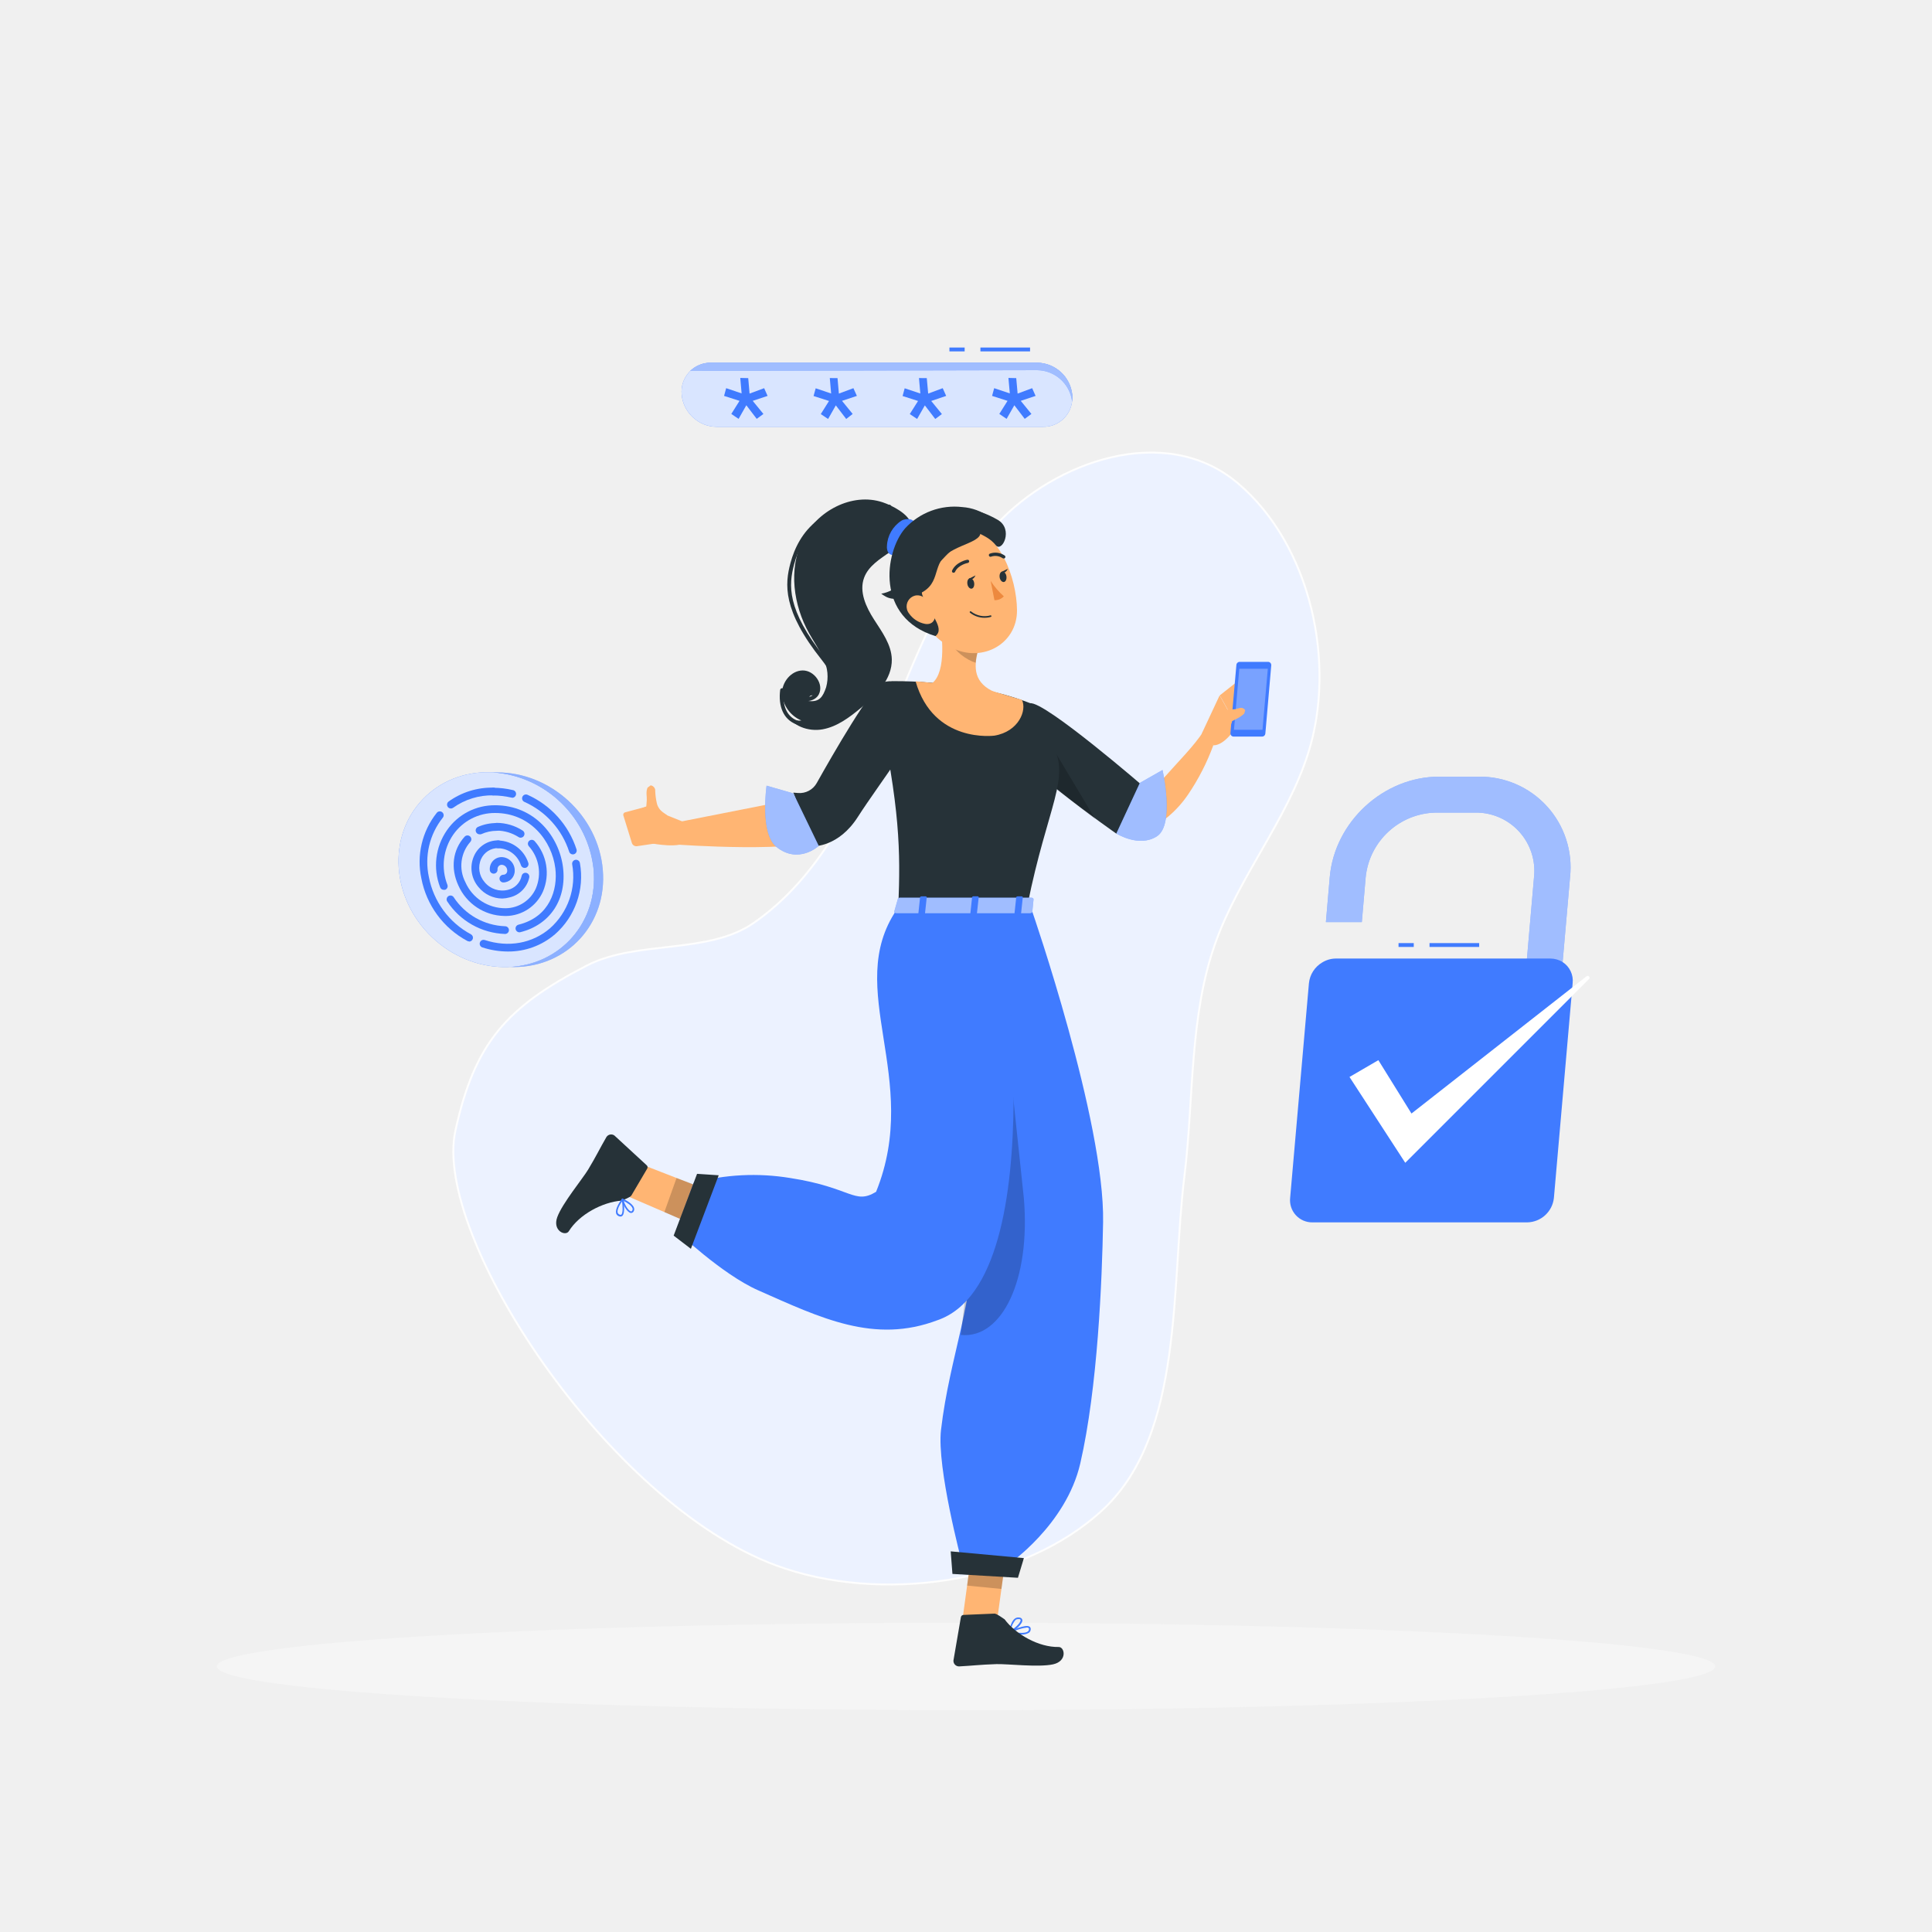
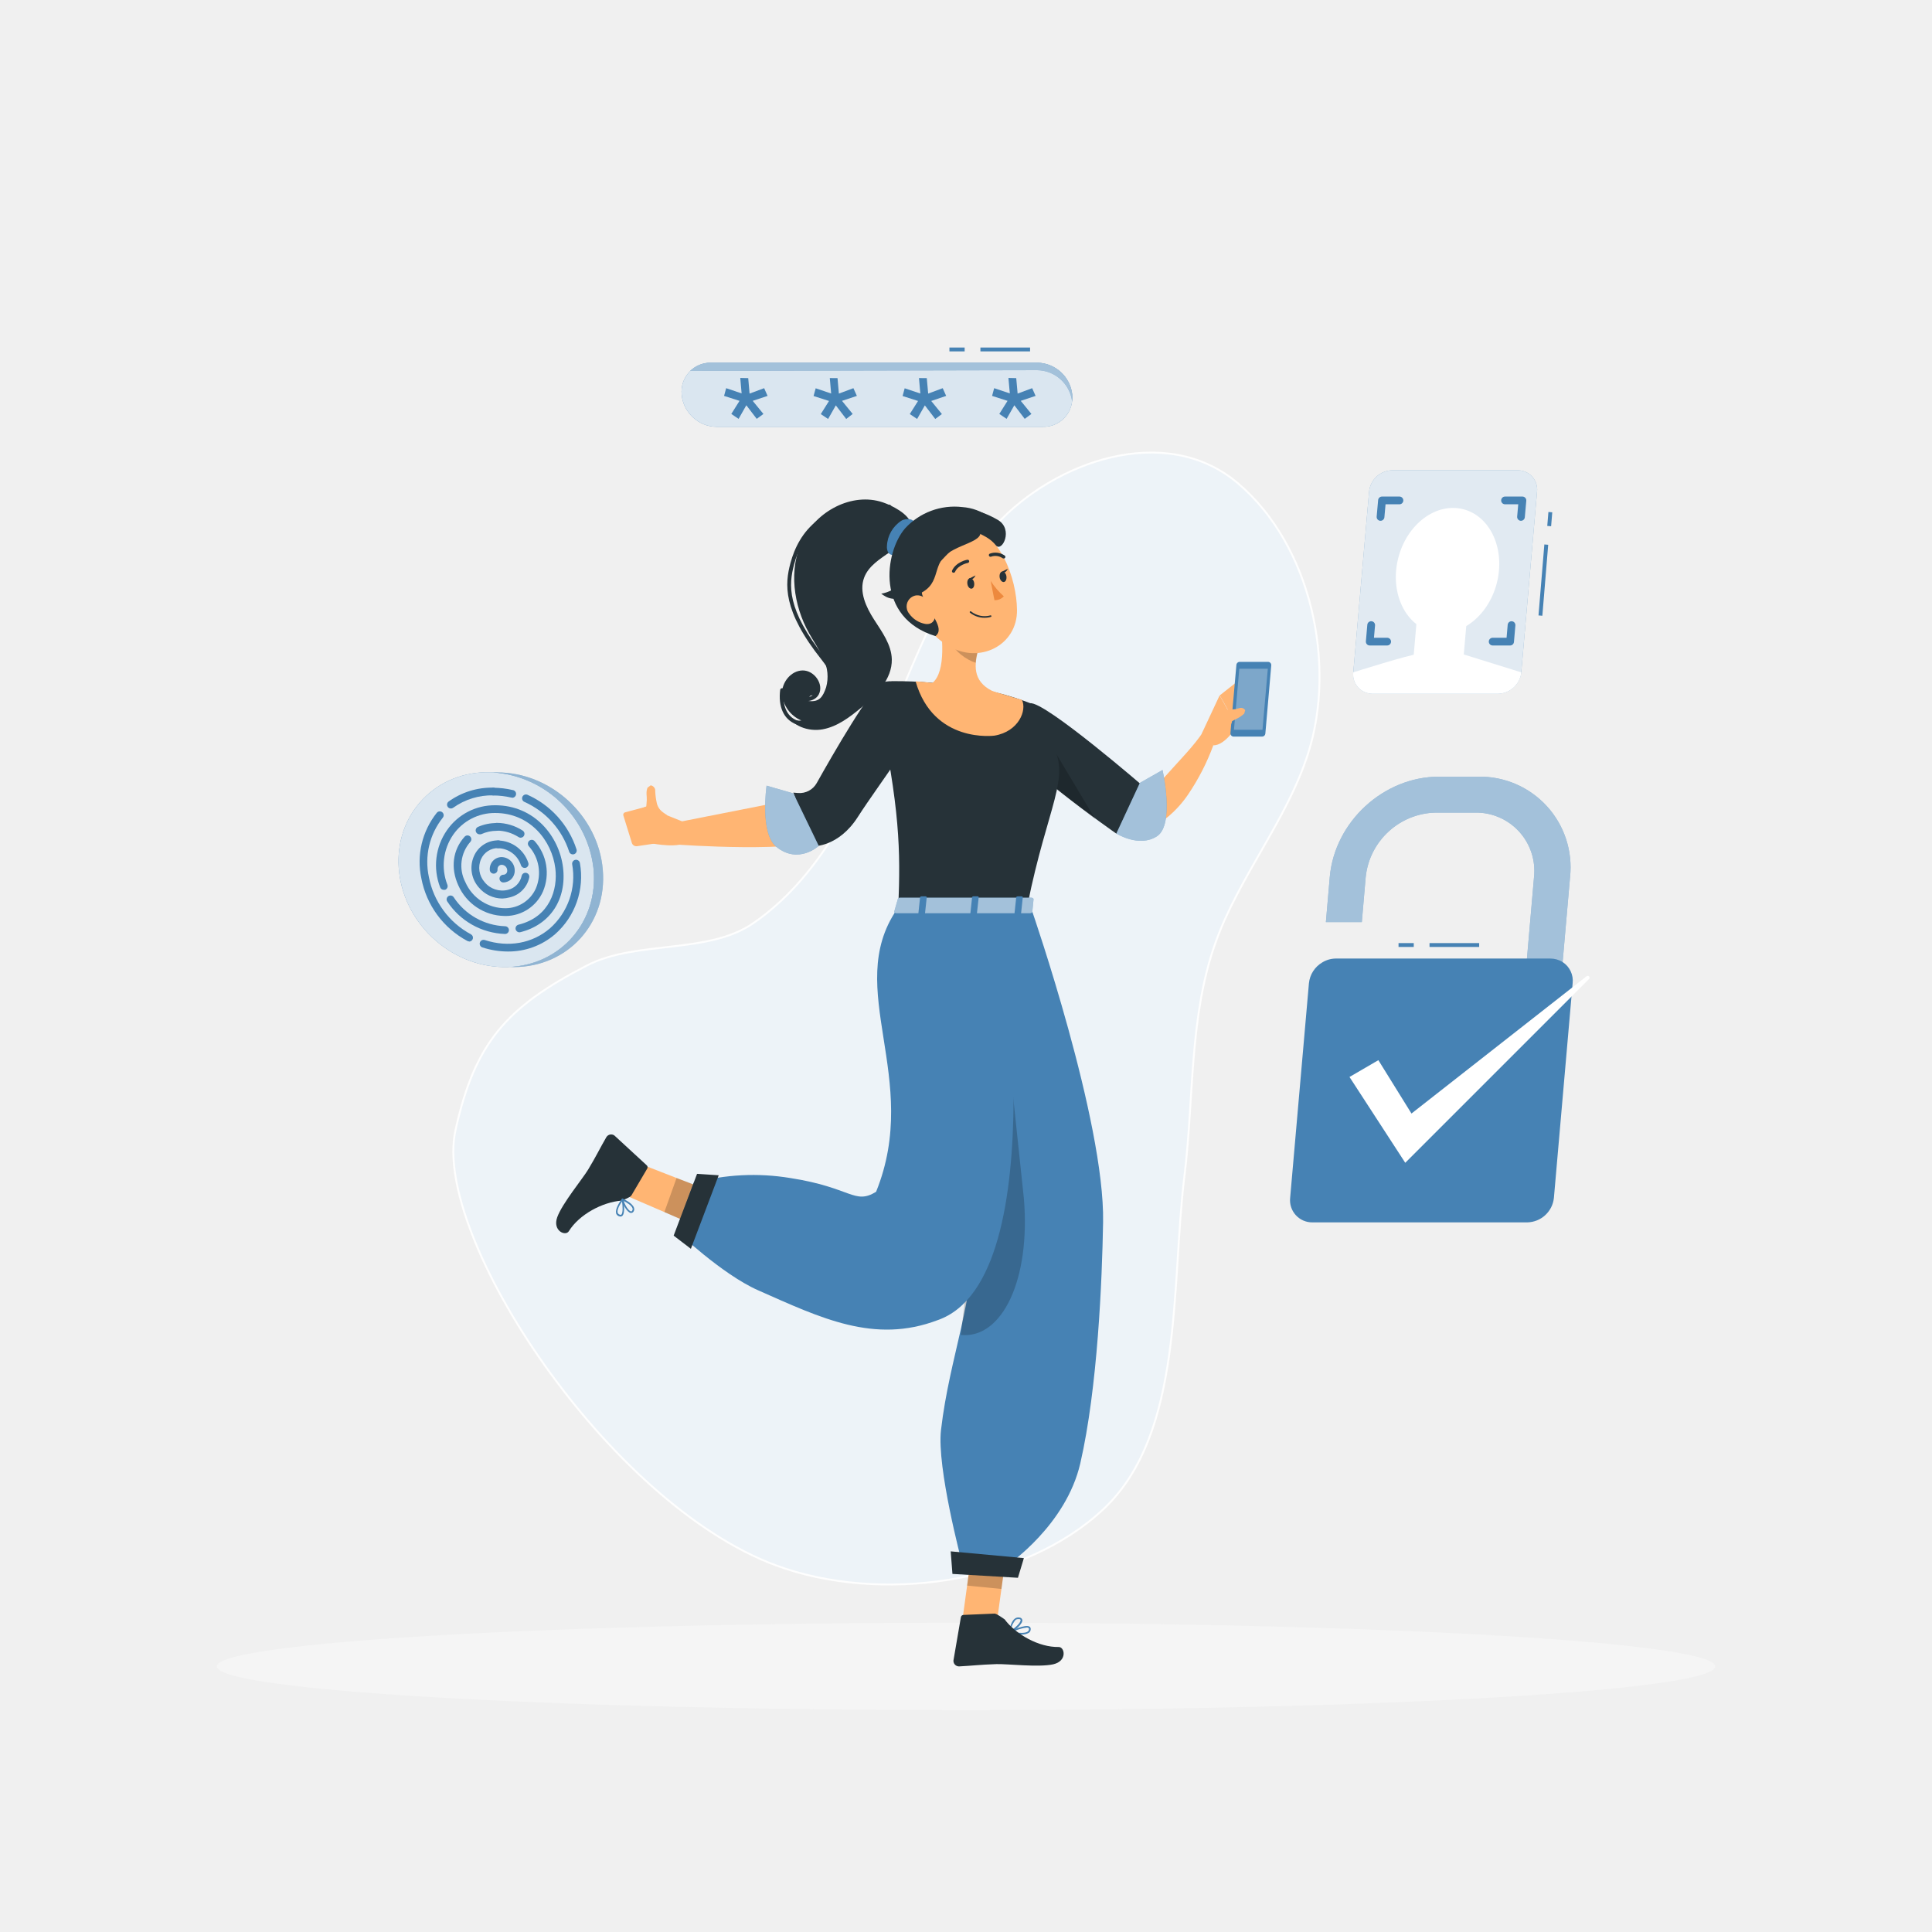
<svg xmlns="http://www.w3.org/2000/svg" viewBox="0 0 500 500">
-   <g id="freepik--background-simple--inject-2">
-     <path d="M258.06,135.91c-13.85,14.94-21,34.71-28.78,53.53s-17.38,38.07-34.14,49.66c-11.9,8.23-30.3,4.38-43.15,11-20.69,10.72-28.9,19.81-33.89,42.57-5.94,27.06,39.28,96.09,82.79,112.21,26.67,9.87,63.91,4.93,84.59-14.58s17.32-57.66,20.79-85.88c2.51-20.33,1.19-41.44,8.12-60.71,6.14-17.07,18.4-31.52,23.91-48.81,7.33-23,.84-53.63-18.14-69.68C301.52,109.49,273.11,119.66,258.06,135.91Z" style="fill:#407BFF" />
+   <g id="freepik--background-simple--inject-64">
+     <path d="M258.06,135.91c-13.85,14.94-21,34.71-28.78,53.53s-17.38,38.07-34.14,49.66c-11.9,8.23-30.3,4.38-43.15,11-20.69,10.72-28.9,19.81-33.89,42.57-5.94,27.06,39.28,96.09,82.79,112.21,26.67,9.87,63.91,4.93,84.59-14.58s17.32-57.66,20.79-85.88c2.51-20.33,1.19-41.44,8.12-60.71,6.14-17.07,18.4-31.52,23.91-48.81,7.33-23,.84-53.63-18.14-69.68C301.52,109.49,273.11,119.66,258.06,135.91Z" style="fill:#4682B4" />
    <g style="opacity:0.9">
      <path d="M258.06,135.91c-13.85,14.94-21,34.71-28.78,53.53s-17.38,38.07-34.14,49.66c-11.9,8.23-30.3,4.38-43.15,11-20.69,10.72-28.9,19.81-33.89,42.57-5.94,27.06,39.28,96.09,82.79,112.21,26.67,9.87,63.91,4.93,84.59-14.58s17.32-57.66,20.79-85.88c2.51-20.33,1.19-41.44,8.12-60.71,6.14-17.07,18.4-31.52,23.91-48.81,7.33-23,.84-53.63-18.14-69.68C301.52,109.49,273.11,119.66,258.06,135.91Z" style="fill:#fff;stroke:#fff;stroke-miterlimit:10" />
    </g>
  </g>
-   <g id="freepik--Shadows--inject-2">
-     <g id="freepik--Shadow--inject-214--inject-2">
-       <ellipse id="freepik--path--inject-214--inject-2" cx="250" cy="431.27" rx="193.89" ry="11.32" style="fill:#f5f5f5" />
+   <g id="freepik--Shadows--inject-64">
+     <g id="freepik--Shadow--inject-214--inject-64">
+       <ellipse id="freepik--path--inject-214--inject-64" cx="250" cy="431.27" rx="193.89" ry="11.32" style="fill:#f5f5f5" />
    </g>
  </g>
-   <g id="freepik--Fingerprint--inject-2">
-     <ellipse cx="128.44" cy="225.06" rx="24.14" ry="26.34" transform="translate(-122.95 162.21) rotate(-46.25)" style="fill:#407BFF" />
+   <g id="freepik--Fingerprint--inject-64">
+     <ellipse cx="128.44" cy="225.06" rx="24.14" ry="26.34" transform="translate(-122.95 162.21) rotate(-46.25)" style="fill:#4682B4" />
    <g style="opacity:0.8">
      <ellipse cx="128.44" cy="225.06" rx="24.14" ry="26.34" transform="translate(-122.95 162.21) rotate(-46.25)" style="fill:#fff" />
    </g>
-     <path d="M116.69,209.24a1,1,0,0,1-.6-1.8,19.21,19.21,0,0,1,11.57-3.6h0a1,1,0,0,1,0,2h0a17.18,17.18,0,0,0-10.37,3.2A1,1,0,0,1,116.69,209.24Z" style="fill:#407BFF" />
-     <path d="M121.42,243.64a1,1,0,0,1-.47-.12,23.3,23.3,0,0,1-11.9-16.18,20.37,20.37,0,0,1,4-17,1,1,0,0,1,1.54,1.28A18.39,18.39,0,0,0,111,227a21.37,21.37,0,0,0,10.88,14.8,1,1,0,0,1-.47,1.88Z" style="fill:#407BFF" />
-     <path d="M131.43,246.25a21.6,21.6,0,0,1-6.59-1.06,1,1,0,0,1,.62-1.91c6.15,2,12.29.88,16.84-3a17.92,17.92,0,0,0,5.78-16.6,1,1,0,1,1,2-.32,19.83,19.83,0,0,1-6.45,18.43A18.44,18.44,0,0,1,131.43,246.25Z" style="fill:#407BFF" />
-     <path d="M148.25,221.12a1,1,0,0,1-.95-.7,21.31,21.31,0,0,0-11.58-12.89,1,1,0,0,1,.8-1.84,23.34,23.34,0,0,1,12.68,14.12,1,1,0,0,1-.64,1.26A1.18,1.18,0,0,1,148.25,221.12Z" style="fill:#407BFF" />
-     <path d="M132.49,206.4a.85.85,0,0,1-.23,0,20.33,20.33,0,0,0-4.59-.53,1,1,0,0,1-1-1,1,1,0,0,1,1-1h0a22.05,22.05,0,0,1,5,.59,1,1,0,0,1-.23,2Z" style="fill:#407BFF" />
-     <path d="M114.85,230.29a1,1,0,0,1-.94-.65,15.87,15.87,0,0,1,1.76-14.78,15,15,0,0,1,12.52-6.46h0a1,1,0,0,1,0,2h0A13.09,13.09,0,0,0,117.3,216,13.93,13.93,0,0,0,115.79,229a1,1,0,0,1-.59,1.28A1.07,1.07,0,0,1,114.85,230.29Z" style="fill:#407BFF" />
-     <path d="M130.71,241.71h0a18.63,18.63,0,0,1-15-8.47,1,1,0,0,1,1.67-1.09,16.62,16.62,0,0,0,13.33,7.56,1,1,0,0,1,0,2Z" style="fill:#407BFF" />
-     <path d="M134.45,241.28a1,1,0,0,1-1-.76,1,1,0,0,1,.73-1.21c8.11-2,10.21-9.11,9.54-14.57-.87-7.12-6.49-14.33-15.56-14.34a1,1,0,0,1-1-1,1,1,0,0,1,1-1h0c10.23,0,16.57,8.1,17.55,16.1,1,8.25-3.33,14.83-11.05,16.75A1,1,0,0,1,134.45,241.28Z" style="fill:#407BFF" />
-     <path d="M124.1,215.92a1,1,0,0,1-.9-.58,1,1,0,0,1,.48-1.33,11.71,11.71,0,0,1,4.87-1,1,1,0,0,1,0,2,9.66,9.66,0,0,0-4,.87A1,1,0,0,1,124.1,215.92Z" style="fill:#407BFF" />
-     <path d="M130.53,237.05a13.25,13.25,0,0,1-11.91-7.9c-2.07-4.51-1.46-9.22,1.63-12.62a1,1,0,0,1,1.41-.06,1,1,0,0,1,.06,1.41,9.28,9.28,0,0,0-1.28,10.43,11.25,11.25,0,0,0,10.41,6.74,8.64,8.64,0,0,0,7.85-5.17A10.33,10.33,0,0,0,136.86,219a1,1,0,1,1,1.52-1.3,12.32,12.32,0,0,1,2.15,13,10.62,10.62,0,0,1-9.62,6.36Z" style="fill:#407BFF" />
-     <path d="M134.74,216.8a.94.94,0,0,1-.53-.16,10.56,10.56,0,0,0-5.66-1.68,1,1,0,0,1,0-2h0a12.48,12.48,0,0,1,6.73,2,1,1,0,0,1-.54,1.84Z" style="fill:#407BFF" />
-     <path d="M130,232.54a8,8,0,0,1-6.11-2.9,7.61,7.61,0,0,1-1.2-8.15,6.75,6.75,0,0,1,6.27-4h0a1,1,0,0,1,0,2,4.79,4.79,0,0,0-4.45,2.81,5.61,5.61,0,0,0,.91,6,5.91,5.91,0,0,0,6,2,4.73,4.73,0,0,0,3.59-3.64,1,1,0,0,1,1.19-.76,1,1,0,0,1,.77,1.19,6.71,6.71,0,0,1-5.06,5.15A8.12,8.12,0,0,1,130,232.54Z" style="fill:#407BFF" />
-     <path d="M135.82,224.62a1,1,0,0,1-1-.7,6.32,6.32,0,0,0-5.87-4.4,1,1,0,1,1,0-2h0a8.37,8.37,0,0,1,7.78,5.8,1,1,0,0,1-.65,1.26A1,1,0,0,1,135.82,224.62Z" style="fill:#407BFF" />
-     <path d="M130.27,228.38a1,1,0,0,1,0-2,1,1,0,0,0,1-1.06,1.47,1.47,0,0,0-1.45-1.51,1.11,1.11,0,0,0-.78.35,1.2,1.2,0,0,0-.28.88,1,1,0,1,1-2,.12,3.09,3.09,0,0,1,3-3.35,3.46,3.46,0,0,1,3.45,3.51,3,3,0,0,1-3,3.06Z" style="fill:#407BFF" />
-     <path d="M156,225.05c1.22,13.93-9.09,25.22-23,25.22l-1.08,0c13.26-.68,22.89-11.7,21.71-25.19a28.13,28.13,0,0,0-26.11-25.18c.35,0,.71,0,1.07,0C142.54,199.84,154.82,211.13,156,225.05Z" style="fill:#407BFF" />
+     <path d="M116.69,209.24a1,1,0,0,1-.6-1.8,19.21,19.21,0,0,1,11.57-3.6h0a1,1,0,0,1,0,2h0a17.18,17.18,0,0,0-10.37,3.2A1,1,0,0,1,116.69,209.24Z" style="fill:#4682B4" />
+     <path d="M121.42,243.64a1,1,0,0,1-.47-.12,23.3,23.3,0,0,1-11.9-16.18,20.37,20.37,0,0,1,4-17,1,1,0,0,1,1.54,1.28A18.39,18.39,0,0,0,111,227a21.37,21.37,0,0,0,10.88,14.8,1,1,0,0,1-.47,1.88Z" style="fill:#4682B4" />
+     <path d="M131.43,246.25a21.6,21.6,0,0,1-6.59-1.06,1,1,0,0,1,.62-1.91c6.15,2,12.29.88,16.84-3a17.92,17.92,0,0,0,5.78-16.6,1,1,0,1,1,2-.32,19.83,19.83,0,0,1-6.45,18.43A18.44,18.44,0,0,1,131.43,246.25Z" style="fill:#4682B4" />
+     <path d="M148.25,221.12a1,1,0,0,1-.95-.7,21.31,21.31,0,0,0-11.58-12.89,1,1,0,0,1,.8-1.84,23.34,23.34,0,0,1,12.68,14.12,1,1,0,0,1-.64,1.26A1.18,1.18,0,0,1,148.25,221.12Z" style="fill:#4682B4" />
+     <path d="M132.49,206.4a.85.85,0,0,1-.23,0,20.33,20.33,0,0,0-4.59-.53,1,1,0,0,1-1-1,1,1,0,0,1,1-1h0a22.05,22.05,0,0,1,5,.59,1,1,0,0,1-.23,2Z" style="fill:#4682B4" />
+     <path d="M114.85,230.29a1,1,0,0,1-.94-.65,15.87,15.87,0,0,1,1.76-14.78,15,15,0,0,1,12.52-6.46h0a1,1,0,0,1,0,2h0A13.09,13.09,0,0,0,117.3,216,13.93,13.93,0,0,0,115.79,229a1,1,0,0,1-.59,1.28A1.07,1.07,0,0,1,114.85,230.29Z" style="fill:#4682B4" />
+     <path d="M130.71,241.71h0a18.63,18.63,0,0,1-15-8.47,1,1,0,0,1,1.67-1.09,16.62,16.62,0,0,0,13.33,7.56,1,1,0,0,1,0,2Z" style="fill:#4682B4" />
+     <path d="M134.45,241.28a1,1,0,0,1-1-.76,1,1,0,0,1,.73-1.21c8.11-2,10.21-9.11,9.54-14.57-.87-7.12-6.49-14.33-15.56-14.34a1,1,0,0,1-1-1,1,1,0,0,1,1-1h0c10.23,0,16.57,8.1,17.55,16.1,1,8.25-3.33,14.83-11.05,16.75A1,1,0,0,1,134.45,241.28Z" style="fill:#4682B4" />
+     <path d="M124.1,215.92a1,1,0,0,1-.9-.58,1,1,0,0,1,.48-1.33,11.71,11.71,0,0,1,4.87-1,1,1,0,0,1,0,2,9.66,9.66,0,0,0-4,.87A1,1,0,0,1,124.1,215.92Z" style="fill:#4682B4" />
+     <path d="M130.53,237.05a13.25,13.25,0,0,1-11.91-7.9c-2.07-4.51-1.46-9.22,1.63-12.62a1,1,0,0,1,1.41-.06,1,1,0,0,1,.06,1.41,9.28,9.28,0,0,0-1.28,10.43,11.25,11.25,0,0,0,10.41,6.74,8.64,8.64,0,0,0,7.85-5.17A10.33,10.33,0,0,0,136.86,219a1,1,0,1,1,1.52-1.3,12.32,12.32,0,0,1,2.15,13,10.62,10.62,0,0,1-9.62,6.36Z" style="fill:#4682B4" />
+     <path d="M134.74,216.8a.94.94,0,0,1-.53-.16,10.56,10.56,0,0,0-5.66-1.68,1,1,0,0,1,0-2h0a12.48,12.48,0,0,1,6.73,2,1,1,0,0,1-.54,1.84Z" style="fill:#4682B4" />
+     <path d="M130,232.54a8,8,0,0,1-6.11-2.9,7.61,7.61,0,0,1-1.2-8.15,6.75,6.75,0,0,1,6.27-4h0a1,1,0,0,1,0,2,4.79,4.79,0,0,0-4.45,2.81,5.61,5.61,0,0,0,.91,6,5.91,5.91,0,0,0,6,2,4.73,4.73,0,0,0,3.59-3.64,1,1,0,0,1,1.19-.76,1,1,0,0,1,.77,1.19,6.71,6.71,0,0,1-5.06,5.15A8.12,8.12,0,0,1,130,232.54Z" style="fill:#4682B4" />
+     <path d="M135.82,224.62a1,1,0,0,1-1-.7,6.32,6.32,0,0,0-5.87-4.4,1,1,0,1,1,0-2h0a8.37,8.37,0,0,1,7.78,5.8,1,1,0,0,1-.65,1.26A1,1,0,0,1,135.82,224.62Z" style="fill:#4682B4" />
+     <path d="M130.27,228.38a1,1,0,0,1,0-2,1,1,0,0,0,1-1.06,1.47,1.47,0,0,0-1.45-1.51,1.11,1.11,0,0,0-.78.35,1.2,1.2,0,0,0-.28.88,1,1,0,1,1-2,.12,3.09,3.09,0,0,1,3-3.35,3.46,3.46,0,0,1,3.45,3.51,3,3,0,0,1-3,3.06Z" style="fill:#4682B4" />
+     <path d="M156,225.05c1.22,13.93-9.09,25.22-23,25.22l-1.08,0c13.26-.68,22.89-11.7,21.71-25.19a28.13,28.13,0,0,0-26.11-25.18c.35,0,.71,0,1.07,0C142.54,199.84,154.82,211.13,156,225.05Z" style="fill:#4682B4" />
    <g style="opacity:0.4;isolation:isolate">
      <path d="M156,225.05c1.22,13.93-9.09,25.22-23,25.22l-1.08,0c13.26-.68,22.89-11.7,21.71-25.19a28.13,28.13,0,0,0-26.11-25.18c.35,0,.71,0,1.07,0C142.54,199.84,154.82,211.13,156,225.05Z" style="fill:#fff" />
    </g>
  </g>
-   <g id="freepik--verification-code--inject-2">
-     <path d="M176.42,102.14a8.66,8.66,0,0,0,.12.89,9.12,9.12,0,0,0,2.82,5,9,9,0,0,0,6.07,2.43h84.49a7.44,7.44,0,0,0,7.59-7.4,8.88,8.88,0,0,0,0-.89,9.25,9.25,0,0,0-9-8.28H184A7.47,7.47,0,0,0,176.42,102.14Z" style="fill:#407BFF" />
+   <g id="freepik--verification-code--inject-64">
+     <path d="M176.42,102.14a8.66,8.66,0,0,0,.12.89,9.12,9.12,0,0,0,2.82,5,9,9,0,0,0,6.07,2.43h84.49a7.44,7.44,0,0,0,7.59-7.4,8.88,8.88,0,0,0,0-.89,9.25,9.25,0,0,0-9-8.28H184A7.47,7.47,0,0,0,176.42,102.14Z" style="fill:#4682B4" />
    <path d="M176.42,102.14a8.66,8.66,0,0,0,.12.89,9.12,9.12,0,0,0,2.82,5,9,9,0,0,0,6.07,2.43h84.49a7.44,7.44,0,0,0,7.59-7.4,8.88,8.88,0,0,0,0-.89,9.25,9.25,0,0,0-9-8.28H184A7.47,7.47,0,0,0,176.42,102.14Z" style="fill:#fff;opacity:0.8" />
-     <path d="M277.51,103a5.29,5.29,0,0,1-.06.8,9.25,9.25,0,0,0-9-8L178.62,96A7.56,7.56,0,0,1,184,93.86h84.49a9.25,9.25,0,0,1,9,8.28A8.88,8.88,0,0,1,277.51,103Z" style="fill:#407BFF" />
+     <path d="M277.51,103a5.29,5.29,0,0,1-.06.8,9.25,9.25,0,0,0-9-8L178.62,96A7.56,7.56,0,0,1,184,93.86h84.49a9.25,9.25,0,0,1,9,8.28A8.88,8.88,0,0,1,277.51,103Z" style="fill:#4682B4" />
    <path d="M277.51,103a5.29,5.29,0,0,1-.06.8,9.25,9.25,0,0,0-9-8L178.62,96A7.56,7.56,0,0,1,184,93.86h84.49a9.25,9.25,0,0,1,9,8.28A8.88,8.88,0,0,1,277.51,103Z" style="fill:#fff;opacity:0.5;isolation:isolate" />
-     <path d="M263,97.86l.36,4,3.76-1.4.89,2-3.84,1.28,2.76,3.39-1.73,1.27-2.69-3.52-2,3.52-1.89-1.27,2.13-3.39-4-1.28.54-2,4.05,1.35-.36-4Z" style="fill:#407BFF" />
-     <path d="M239.85,97.86l.36,4,3.76-1.4.9,2L241,103.77l2.76,3.39-1.72,1.27-2.69-3.52-2,3.52-1.9-1.27,2.14-3.39-4-1.28.54-2,4.05,1.35-.35-4Z" style="fill:#407BFF" />
-     <path d="M216.75,97.86l.35,4,3.76-1.4.9,2-3.85,1.28,2.76,3.39L219,108.43l-2.69-3.52-2,3.52-1.89-1.27,2.13-3.39-4-1.28.55-2,4,1.35-.35-4Z" style="fill:#407BFF" />
-     <path d="M193.64,97.86l.35,4,3.77-1.4.89,2-3.85,1.28,2.77,3.39-1.73,1.27-2.69-3.52-2,3.52-1.89-1.27,2.13-3.39-4-1.28.54-2,4,1.35-.35-4Z" style="fill:#407BFF" />
-     <rect x="245.71" y="89.94" width="3.94" height="1" style="fill:#407BFF" />
-     <rect x="253.73" y="89.94" width="12.85" height="1" style="fill:#407BFF" />
+     <path d="M263,97.86l.36,4,3.76-1.4.89,2-3.84,1.28,2.76,3.39-1.73,1.27-2.69-3.52-2,3.52-1.89-1.27,2.13-3.39-4-1.28.54-2,4.05,1.35-.36-4Z" style="fill:#4682B4" />
+     <path d="M239.85,97.86l.36,4,3.76-1.4.9,2L241,103.77l2.76,3.39-1.72,1.27-2.69-3.52-2,3.52-1.9-1.27,2.14-3.39-4-1.28.54-2,4.05,1.35-.35-4Z" style="fill:#4682B4" />
+     <path d="M216.75,97.86l.35,4,3.76-1.4.9,2-3.85,1.28,2.76,3.39L219,108.43l-2.69-3.52-2,3.52-1.89-1.27,2.13-3.39-4-1.28.55-2,4,1.35-.35-4Z" style="fill:#4682B4" />
+     <path d="M193.64,97.86l.35,4,3.77-1.4.89,2-3.85,1.28,2.77,3.39-1.73,1.27-2.69-3.52-2,3.52-1.89-1.27,2.13-3.39-4-1.28.54-2,4,1.35-.35-4Z" style="fill:#4682B4" />
+     <rect x="245.71" y="89.94" width="3.94" height="1" style="fill:#4682B4" />
+     <rect x="253.73" y="89.94" width="12.85" height="1" style="fill:#4682B4" />
  </g>
-   <g id="freepik--Verified--inject-2">
-     <rect x="361.94" y="244.07" width="3.94" height="1" style="fill:#407BFF" />
-     <rect x="369.96" y="244.07" width="12.85" height="1" style="fill:#407BFF" />
-     <path d="M406.33,227l-2.49,28.5a5.18,5.18,0,0,1-5.06,4.65,4.2,4.2,0,0,1-4.25-4.65L397,227a15.08,15.08,0,0,0-15.24-16.7H371.6A18.61,18.61,0,0,0,353.44,227l-1,11.64h-9.3l1-11.64c1.25-14.34,13.94-26,28.27-26h10.2A23.47,23.47,0,0,1,406.33,227Z" style="fill:#407BFF" />
+   <g id="freepik--face-recognition--inject-64">
+     <path d="M397.79,127.24,393.7,174a6.17,6.17,0,0,1-6,5.52H355.23a5,5,0,0,1-5-5.52l4.09-46.77a6.14,6.14,0,0,1,6-5.52h32.47A5,5,0,0,1,397.79,127.24Z" style="fill:#4682B4;opacity:0.8" />
+     <path d="M397.79,127.24,393.7,174a6.17,6.17,0,0,1-6,5.52H355.23a5,5,0,0,1-5-5.52l4.09-46.77a6.14,6.14,0,0,1,6-5.52h32.47A5,5,0,0,1,397.79,127.24Z" style="fill:#fff;opacity:0.8" />
+     <path d="M357.28,134.78h-.09a1,1,0,0,1-.91-1.08l.38-4.28a1,1,0,0,1,1-.91h4.52a1,1,0,0,1,0,2h-3.6l-.3,3.36A1,1,0,0,1,357.28,134.78Z" style="fill:#4682B4" />
+     <path d="M393.64,134.78h-.09a1,1,0,0,1-.91-1.08l.28-3.19H389.5a1,1,0,0,1,0-2H394a1,1,0,0,1,1,1.09l-.38,4.27A1,1,0,0,1,393.64,134.78Z" style="fill:#4682B4" />
+     <path d="M359,167.05h-4.52a1,1,0,0,1-.73-.32,1,1,0,0,1-.26-.76l.37-4.28a1,1,0,0,1,2,.17l-.28,3.19H359a1,1,0,0,1,0,2Z" style="fill:#4682B4" />
+     <path d="M390.81,167.05H386.3a1,1,0,0,1,0-2h3.6l.29-3.36a1,1,0,0,1,1.08-.91,1,1,0,0,1,.91,1.08l-.37,4.28A1,1,0,0,1,390.81,167.05Z" style="fill:#4682B4" />
+     <ellipse cx="374.61" cy="147.63" rx="16.37" ry="13.16" transform="translate(138.13 473.52) rotate(-75.54)" style="fill:#fff" />
+     <polygon points="378.55 172.53 365.6 172.53 366.73 159.58 379.68 159.58 378.55 172.53" style="fill:#fff" />
+     <path d="M393.7,174a6.17,6.17,0,0,1-6,5.52H355.23a5,5,0,0,1-5-5.52s14.92-4.72,16.76-4.72h11.53Z" style="fill:#fff" />
+     <rect x="390.17" y="149.62" width="18.43" height="1" transform="translate(217.01 535.84) rotate(-85.29)" style="fill:#4682B4" />
+     <rect x="399.24" y="133.84" width="3.62" height="1" transform="translate(234.26 523.01) rotate(-85.29)" style="fill:#4682B4" />
+   </g>
+   <g id="freepik--Verified--inject-64">
+     <rect x="361.94" y="244.07" width="3.94" height="1" style="fill:#4682B4" />
+     <rect x="369.96" y="244.07" width="12.85" height="1" style="fill:#4682B4" />
+     <path d="M406.33,227l-2.49,28.5a5.18,5.18,0,0,1-5.06,4.65,4.2,4.2,0,0,1-4.25-4.65L397,227a15.08,15.08,0,0,0-15.24-16.7H371.6A18.61,18.61,0,0,0,353.44,227l-1,11.64h-9.3l1-11.64c1.25-14.34,13.94-26,28.27-26h10.2A23.47,23.47,0,0,1,406.33,227Z" style="fill:#4682B4" />
    <g style="opacity:0.5;isolation:isolate">
      <path d="M406.33,227l-2.49,28.5a5.18,5.18,0,0,1-5.06,4.65,4.2,4.2,0,0,1-4.25-4.65L397,227a15.08,15.08,0,0,0-15.24-16.7H371.6A18.61,18.61,0,0,0,353.44,227l-1,11.64h-9.3l1-11.64c1.25-14.34,13.94-26,28.27-26h10.2A23.47,23.47,0,0,1,406.33,227Z" style="fill:#fff" />
    </g>
-     <path d="M407,254.46,402.15,310a7.07,7.07,0,0,1-6.92,6.35H339.69a5.73,5.73,0,0,1-5.8-6.35l4.86-55.54a7.07,7.07,0,0,1,3.46-5.39,6.8,6.8,0,0,1,3.46-1H401.2a6,6,0,0,1,3.21.91A5.76,5.76,0,0,1,407,254.46Z" style="fill:#407BFF" />
+     <path d="M407,254.46,402.15,310a7.07,7.07,0,0,1-6.92,6.35H339.69a5.73,5.73,0,0,1-5.8-6.35l4.86-55.54a7.07,7.07,0,0,1,3.46-5.39,6.8,6.8,0,0,1,3.46-1H401.2a6,6,0,0,1,3.21.91A5.76,5.76,0,0,1,407,254.46Z" style="fill:#4682B4" />
    <path d="M349.25,278.72l14.43,22.21,47.59-47.59a.48.48,0,0,0-.63-.71l-45.35,35.55-8.57-13.81Z" style="fill:#fff" />
  </g>
-   <g id="freepik--Character--inject-2">
+   <g id="freepik--Character--inject-64">
    <path d="M276,191.65l.34.41.46.53c.33.35.65.72,1,1.06.69.72,1.44,1.42,2.2,2.13a58.1,58.1,0,0,0,4.77,3.95c1.69,1.26,3.47,2.41,5.25,3.55,1,.54,1.82,1.11,2.76,1.63l2.17,1.2a1.44,1.44,0,0,0,1,.06c.7-.21,4.72-4.19,6-5.67,2.84-3.25,7.14-7.53,9.46-11.17L314,192.9a58.69,58.69,0,0,1-6.47,12.64,28,28,0,0,1-5.1,5.71,14.34,14.34,0,0,1-3.92,2.35,9.51,9.51,0,0,1-5.68.43,8.9,8.9,0,0,1-1.43-.48l-.9-.39-1.62-.74c-1.09-.48-2.14-1.06-3.2-1.59a66.35,66.35,0,0,1-6.16-3.73,63.54,63.54,0,0,1-5.75-4.46c-.95-.83-1.8-1.67-2.67-2.58-.43-.45-.87-.92-1.29-1.41l-.62-.76c-.23-.28-.4-.49-.71-.92Z" style="fill:#ffb573" />
    <path d="M311,189.88l4.64-9.92,4.43,7.94s-2.91,5-6.07,5Z" style="fill:#ffb573" />
    <polygon points="320.9 175.84 325.58 181.86 320.11 187.89 315.68 179.96 320.9 175.84" style="fill:#ffb573" />
-     <path d="M319.27,190.63h7.37a.84.84,0,0,0,.83-.76L329,172.2a.83.83,0,0,0-.83-.91h-7.36a.84.84,0,0,0-.83.77l-1.55,17.66A.84.84,0,0,0,319.27,190.63Z" style="fill:#407BFF" />
+     <path d="M319.27,190.63h7.37a.84.84,0,0,0,.83-.76L329,172.2a.83.83,0,0,0-.83-.91h-7.36a.84.84,0,0,0-.83.77l-1.55,17.66A.84.84,0,0,0,319.27,190.63Z" style="fill:#4682B4" />
    <polygon points="319.35 188.86 326.73 188.86 328.11 173.07 320.73 173.07 319.35 188.86" style="fill:#fff;opacity:0.3" />
    <path d="M318.87,186.62h0l1.31-.67a8,8,0,0,0,1.83-1.28l.24-.87a1.26,1.26,0,0,0-1.39-.57l-1.09.3-5.41.41-.13,2.28,1.58,2.44.54,0A2.47,2.47,0,0,0,318.87,186.62Z" style="fill:#ffb573" />
    <path d="M266.56,182c3.75-.68,30.2,22.25,30.2,22.25l-7.84,11.5s-28.92-20.14-28-25C261.81,185.64,261.1,183,266.56,182Z" style="fill:#263238" />
    <path d="M269.9,189.33l-.29,12c3,2.33,13.84,10.64,13.84,10.64Z" style="opacity:0.2;isolation:isolate" />
    <polygon points="248.93 420.31 257.8 421.18 260.62 400.61 251.74 399.74 248.93 420.31" style="fill:#ffb573" />
    <polygon points="161.6 299.61 159.33 308.25 178.52 316.52 182.5 307.75 161.6 299.61" style="fill:#ffb573" />
-     <path d="M264.15,423a3.38,3.38,0,0,0,2.19-.48,1.18,1.18,0,0,0,.4-1,.65.65,0,0,0-.34-.57c-1.07-.64-4.69,1.08-5.1,1.27a.21.21,0,0,0-.12.21.21.21,0,0,0,.17.18A15.5,15.5,0,0,0,264.15,423Zm1.61-1.79a.7.7,0,0,1,.4.09.26.26,0,0,1,.14.23.8.8,0,0,1-.27.67c-.55.47-2,.51-4,.13a11.52,11.52,0,0,1,3.76-1.13Z" style="fill:#407BFF" />
-     <path d="M261.39,422.57l.08,0c1.08-.45,3.25-2.31,3.11-3.33a.79.79,0,0,0-.78-.62,1.47,1.47,0,0,0-1.19.3c-1.15.89-1.42,3.3-1.44,3.39a.23.23,0,0,0,.05.21A.22.22,0,0,0,261.39,422.57ZM263.6,419l.12,0c.39.06.41.21.41.26.09.61-1.39,2.09-2.5,2.68a4.78,4.78,0,0,1,1.22-2.72,1.06,1.06,0,0,1,.77-.19Z" style="fill:#407BFF" />
+     <path d="M264.15,423a3.38,3.38,0,0,0,2.19-.48,1.18,1.18,0,0,0,.4-1,.65.65,0,0,0-.34-.57c-1.07-.64-4.69,1.08-5.1,1.27a.21.21,0,0,0-.12.21.21.21,0,0,0,.17.18A15.5,15.5,0,0,0,264.15,423Zm1.61-1.79a.7.7,0,0,1,.4.09.26.26,0,0,1,.14.23.8.8,0,0,1-.27.67c-.55.47-2,.51-4,.13a11.52,11.52,0,0,1,3.76-1.13Z" style="fill:#4682B4" />
+     <path d="M261.39,422.57l.08,0c1.08-.45,3.25-2.31,3.11-3.33a.79.79,0,0,0-.78-.62,1.47,1.47,0,0,0-1.19.3c-1.15.89-1.42,3.3-1.44,3.39a.23.23,0,0,0,.05.21A.22.22,0,0,0,261.39,422.57ZM263.6,419l.12,0c.39.06.41.21.41.26.09.61-1.39,2.09-2.5,2.68a4.78,4.78,0,0,1,1.22-2.72,1.06,1.06,0,0,1,.77-.19Z" style="fill:#4682B4" />
    <path d="M257.36,417.6l-8,.34a.7.7,0,0,0-.69.63l-1.92,11.17a1.44,1.44,0,0,0,1.37,1.52h.16c3.49-.18,5.17-.44,9.59-.59,2.71-.09,11,.89,14.7.05s3-4.51,1.41-4.48c-5.14.1-11.07-3.25-14-7.17C259.47,418.74,257.92,417.57,257.36,417.6Z" style="fill:#263238" />
    <path d="M163.41,309.38l4.08-6.93a.69.69,0,0,0-.17-.92L159,293.86a1.45,1.45,0,0,0-2,.32l-.09.14c-1.74,3-2.43,4.58-4.7,8.37-1.4,2.33-6.74,8.8-8,12.33s2.16,5,3,3.62c2.71-4.38,8.74-7.54,13.64-7.92C161.32,310.54,163.13,309.87,163.41,309.38Z" style="fill:#263238" />
    <polygon points="260.62 400.61 259.17 411.22 250.29 410.35 251.73 399.75 260.62 400.61" style="opacity:0.2" />
    <polygon points="188.4 309.89 184.3 319.14 171.94 313.68 175.09 304.87 188.4 309.89" style="opacity:0.2" />
    <path d="M272.23,192.55c5.07,8.62-1.13,15.89-6.31,41.65l-33.42.09c.54-13.88.48-25.1-5.44-52.41a4.58,4.58,0,0,1,4.49-5.6c2.76,0,6.23.09,9.76.45a121.54,121.54,0,0,1,16.55,2.51,68.75,68.75,0,0,1,8.7,2.72C268.28,182.54,270.35,187.22,272.23,192.55Z" style="fill:#263238" />
-     <path d="M267.16,235.94s18.77,54.27,18.32,80.37c-.26,14.95-1.39,42.81-5.9,62.4-3.68,16-18.68,26.2-18.68,26.2l-12-.71s-6.5-24.4-5.37-34.11c2.25-19.33,8.92-33.85,8.11-51.6-1.28-29.06-9.88-83-9.88-83Z" style="fill:#407BFF" />
+     <path d="M267.16,235.94s18.77,54.27,18.32,80.37c-.26,14.95-1.39,42.81-5.9,62.4-3.68,16-18.68,26.2-18.68,26.2l-12-.71s-6.5-24.4-5.37-34.11c2.25-19.33,8.92-33.85,8.11-51.6-1.28-29.06-9.88-83-9.88-83Z" style="fill:#4682B4" />
    <polygon points="246.49 407.33 263.44 408.33 264.98 403.24 246.04 401.49 246.49 407.33" style="fill:#263238" />
    <path d="M248.63,345.58s0-.1.1-.09c10.65,1,18-14.33,16.25-35.32l-5.65-53.5Z" style="opacity:0.2;isolation:isolate" />
-     <path d="M258.74,235.49s14.92,95.43-16.1,106.17c-16.37,6.2-30.14-.52-46.45-7.74-9.43-4.17-21.21-15.46-21.21-15.46l4.53-12.33a59,59,0,0,1,25-1.26c15.9,2.46,16.57,7,22.22,3.57,11.88-29.36-8.56-52.57,5.33-73Z" style="fill:#407BFF" />
+     <path d="M258.74,235.49s14.92,95.43-16.1,106.17c-16.37,6.2-30.14-.52-46.45-7.74-9.43-4.17-21.21-15.46-21.21-15.46l4.53-12.33a59,59,0,0,1,25-1.26c15.9,2.46,16.57,7,22.22,3.57,11.88-29.36-8.56-52.57,5.33-73Z" style="fill:#4682B4" />
    <polygon points="180.4 303.79 174.34 319.78 178.8 323.19 186 304.16 180.4 303.79" style="fill:#263238" />
    <path d="M177.9,217.56c-1.51,2.23-9.17.72-9.17.72l-1.63-9.49,9.41,3.77Z" style="fill:#ffb573" />
    <path d="M169,208.3l1.46,9.86-5.65.84a1.24,1.24,0,0,1-1.33-1L161.31,211a.65.65,0,0,1,.46-.77Z" style="fill:#ffb573" />
    <path d="M166.47,212.77l3.22.57,3.05-2.29-1.18-.84a4,4,0,0,1-1.58-2.37,17.34,17.34,0,0,1-.41-3.05v-.34a1.39,1.39,0,0,0-1.18-1.2l-.8.59c-.5,1.09-.14,2.36-.2,3.21l-.13,1.65-1.29.56Z" style="fill:#ffb573" />
    <path d="M228.67,180l-18.92,26L175,212.86v5.7s32.66,2.42,40-1.85,19.65-30.17,19.65-30.17Z" style="fill:#ffb573" />
    <path d="M228.45,130c-7.94-2.66-17.15,2.27-20.78,9.81s-2.36,16.79,1.73,24.09c1.23,2.21,2.7,4.29,3.71,6.6a10.44,10.44,0,0,1,.69,7.37c-.82,2.39-1.66,3.92-4.62,3.54,0,0,0-1.64,1.13-1.44h0s-2.4,1.33-3.34.46c1.09,1.68,4,1.07,4.93-.71,1.39-2.65-1.17-6.24-4.17-6.21s-5.44,3.07-5.34,6.06a8.22,8.22,0,0,0,5,6.89,3.72,3.72,0,0,1-4-2.15c1.36,3.56,5.8,5.13,9.55,4.43s6.92-3.1,9.86-5.53c4-3.28,8.09-7.43,8-12.56-.09-3.83-2.55-7.12-4.62-10.35s-3.88-7.17-2.56-10.76c1.11-3.05,4.13-4.89,6.79-6.75,1.92-1.33,5.82-4.3,5.36-7.11C235.3,133,230.7,130.75,228.45,130Z" style="fill:#263238" />
    <path d="M210.56,219l-5.24-13.87,1.2.1a5.07,5.07,0,0,0,4.85-2.58c4-7.12,14.33-25.19,17.24-26.09,4.15-1.23,8.42,2.09,10,7,1.19,3.61-11,19.09-16.62,27.89C217,219.24,210.56,219,210.56,219Z" style="fill:#263238" />
-     <path d="M159.45,313.94v.11a1.22,1.22,0,0,0,.9.76.74.74,0,0,0,.71-.15c.84-.77.3-4,.25-4.32a.2.2,0,0,0-.16-.17.24.24,0,0,0-.21.08C160.26,311.21,159.18,312.92,159.45,313.94Zm1.54-3c.18,1.28.26,3-.21,3.42a.33.33,0,0,1-.32,0,.8.8,0,0,1-.6-.5c-.18-.54.2-1.64,1.13-2.94Z" style="fill:#407BFF" />
-     <path d="M161,310.76c.26,1.08,1.28,2.92,2.18,3.14a.74.74,0,0,0,.82-.42,1.11,1.11,0,0,0,.06-.94c-.41-1.24-2.77-2.26-2.87-2.31a.22.22,0,0,0-.21,0,.22.22,0,0,0-.08.2A2.19,2.19,0,0,0,161,310.76Zm2.72,2a.68.68,0,0,1-.09.52c-.13.24-.26.24-.36.22-.61-.12-1.54-1.63-1.84-2.68.77.39,2,1.12,2.26,1.88a.09.09,0,0,0,0,.06Z" style="fill:#407BFF" />
-     <path d="M232.38,232.6l-.93,3.25c-.12.25.17.51.59.5l34.5,0c.33,0,.6-.17.62-.37l.32-3.25c0-.22-.26-.42-.62-.41l-33.9,0A.64.64,0,0,0,232.38,232.6Z" style="fill:#407BFF" />
+     <path d="M159.45,313.94v.11a1.22,1.22,0,0,0,.9.76.74.74,0,0,0,.71-.15c.84-.77.3-4,.25-4.32a.2.2,0,0,0-.16-.17.24.24,0,0,0-.21.08C160.26,311.21,159.18,312.92,159.45,313.94Zm1.54-3c.18,1.28.26,3-.21,3.42a.33.33,0,0,1-.32,0,.8.8,0,0,1-.6-.5c-.18-.54.2-1.64,1.13-2.94Z" style="fill:#4682B4" />
+     <path d="M161,310.76c.26,1.08,1.28,2.92,2.18,3.14a.74.74,0,0,0,.82-.42,1.11,1.11,0,0,0,.06-.94c-.41-1.24-2.77-2.26-2.87-2.31a.22.22,0,0,0-.21,0,.22.22,0,0,0-.08.2A2.19,2.19,0,0,0,161,310.76Zm2.72,2a.68.68,0,0,1-.09.52c-.13.24-.26.24-.36.22-.61-.12-1.54-1.63-1.84-2.68.77.39,2,1.12,2.26,1.88a.09.09,0,0,0,0,.06Z" style="fill:#4682B4" />
+     <path d="M232.38,232.6l-.93,3.25c-.12.25.17.51.59.5l34.5,0c.33,0,.6-.17.62-.37l.32-3.25c0-.22-.26-.42-.62-.41l-33.9,0A.64.64,0,0,0,232.38,232.6Z" style="fill:#4682B4" />
    <path d="M232.38,232.6l-.93,3.25c-.12.25.17.51.59.5l34.5,0c.33,0,.6-.17.62-.37l.32-3.25c0-.22-.26-.42-.62-.41l-33.9,0A.64.64,0,0,0,232.38,232.6Z" style="fill:#fff;opacity:0.5;isolation:isolate" />
-     <path d="M239,236.65h-1c-.19,0-.35-.1-.33-.22l.45-4.23c0-.12.19-.22.39-.22h1c.19,0,.34.1.33.23l-.45,4.22C239.33,236.55,239.15,236.66,239,236.65Z" style="fill:#407BFF" />
-     <path d="M263.87,236.65h-1c-.18,0-.34-.1-.32-.22l.45-4.22c0-.13.18-.23.37-.23h1c.19,0,.35.1.33.22l-.45,4.22C264.23,236.55,264.07,236.65,263.87,236.65Z" style="fill:#407BFF" />
-     <path d="M252.46,236.63h-1c-.19,0-.35-.1-.33-.22l.45-4.22c0-.13.19-.23.38-.23h1c.19,0,.34.1.33.22l-.46,4.22C252.83,236.53,252.66,236.63,252.46,236.63Z" style="fill:#407BFF" />
+     <path d="M239,236.65h-1c-.19,0-.35-.1-.33-.22l.45-4.23c0-.12.19-.22.39-.22h1c.19,0,.34.1.33.23l-.45,4.22C239.33,236.55,239.15,236.66,239,236.65Z" style="fill:#4682B4" />
+     <path d="M263.87,236.65h-1c-.18,0-.34-.1-.32-.22l.45-4.22c0-.13.18-.23.37-.23h1c.19,0,.35.1.33.22l-.45,4.22C264.23,236.55,264.07,236.65,263.87,236.65Z" style="fill:#4682B4" />
+     <path d="M252.46,236.63h-1c-.19,0-.35-.1-.33-.22l.45-4.22c0-.13.19-.23.38-.23h1c.19,0,.34.1.33.22l-.46,4.22C252.83,236.53,252.66,236.63,252.46,236.63Z" style="fill:#4682B4" />
    <path d="M242.87,158.53c1.06,5.45,2.1,15.29-1.6,18.25,0,0,1.48,5.59,11.37,7.08,10.92,1.64,5.19-4.58,5.19-4.58-5.95-2.35-5.8-6.65-4.78-10.61Z" style="fill:#ffb573" />
    <path d="M241.31,176.73A106.07,106.07,0,0,1,257,178.91l7.48,2.23c1.33,2.68-.85,8.19-7.11,9.24,0,0-15.77,2.17-20.42-14.07Z" style="fill:#ffb573" />
    <path d="M247,162.68l6,6a15.21,15.21,0,0,0-.49,2.84c-2.28-.67-5.94-3.18-6.19-5.58A8.25,8.25,0,0,1,247,162.68Z" style="opacity:0.2;isolation:isolate" />
    <path d="M236.19,151.65c2.68,8.46,3.62,12.1,9.11,15.43,8.18,5,18-.12,17.9-9.2-.08-8.18-4.43-20.64-13.72-22a12.1,12.1,0,0,0-13.29,15.74Z" style="fill:#ffb573" />
    <path d="M256.38,150.33a19,19,0,0,0,3.41,4,3.12,3.12,0,0,1-2.43,1Z" style="fill:#ed893e" />
    <path d="M255.43,159.85a5.82,5.82,0,0,0,1-.2.2.2,0,0,0,.15-.24h0a.21.21,0,0,0-.25-.15,5.67,5.67,0,0,1-5-1,.22.22,0,0,0-.31,0,.21.21,0,0,0,0,.3A6,6,0,0,0,255.43,159.85Z" style="fill:#263238" />
-     <path d="M233.28,134.76a8.2,8.2,0,0,0-3.74,6.55,3.06,3.06,0,0,0,.23,1.47,1.42,1.42,0,0,0,1.14.85c.76,0,1.32-.68,1.74-1.32l1.94-3a14.91,14.91,0,0,0,2-3.19C237.24,134.15,234.47,134,233.28,134.76Z" style="fill:#407BFF" />
+     <path d="M233.28,134.76a8.2,8.2,0,0,0-3.74,6.55,3.06,3.06,0,0,0,.23,1.47,1.42,1.42,0,0,0,1.14.85c.76,0,1.32-.68,1.74-1.32l1.94-3a14.91,14.91,0,0,0,2-3.19C237.24,134.15,234.47,134,233.28,134.76Z" style="fill:#4682B4" />
    <path d="M234.23,136.75c-5.31,6.14-7.69,23.13,7.87,27.87,2.6-2.06-1.6-5.81-3.38-10.55-1.17-3.1,4.76-8.89,7.07-11.27s4.44-5.81,7.7-5.26a4.4,4.4,0,0,0,2.56.07c2.59-1.17,1.33-2.72,0-3.8a13.31,13.31,0,0,0-7-2.58A17.33,17.33,0,0,0,234.23,136.75Z" style="fill:#263238" />
    <path d="M251.5,134.69c6.25,5.21-2,5.34-6.37,8.64-4.19,3.17-1.25,8.36-8.34,10.77-5.79,1.69-7.13.67-8.73-.45a9.12,9.12,0,0,0,7.53-8.19C236.08,141.66,244.36,128.65,251.5,134.69Z" style="fill:#263238" />
    <path d="M235.25,158.76a6.55,6.55,0,0,0,4.16,2.7c2.24.39,3.1-1.66,2.33-3.66-.73-1.8-2.76-4.17-4.93-3.66a2.91,2.91,0,0,0-2.09,3.54A3,3,0,0,0,235.25,158.76Z" style="fill:#ffb573" />
    <path d="M250.43,135.22c1.21,3.08,4.7,2.67,7.28,5.89,1.59,2,4.71-4.17.46-6.6S248.53,130.4,250.43,135.22Z" style="fill:#263238" />
    <path d="M246.75,148.22a.42.42,0,0,0,.43-.25c.82-1.82,3.28-2.28,3.3-2.28a.44.44,0,0,0,.34-.5.42.42,0,0,0-.49-.33c-.13,0-2.93.59-3.93,2.79a.43.43,0,0,0,.21.56h.14Z" style="fill:#263238" />
    <path d="M259.75,144.54a.4.4,0,0,0,.37-.19.41.41,0,0,0-.11-.58h0a4.2,4.2,0,0,0-3.84-.49.41.41,0,0,0-.22.56.42.42,0,0,0,.55.22h0a3.31,3.31,0,0,1,3,.42A.6.6,0,0,0,259.75,144.54Z" style="fill:#263238" />
-     <path d="M300.86,199.28,295,202.61l-6.09,13.1s5.88,3.74,10.52.71S300.86,199.28,300.86,199.28Z" style="fill:#407BFF" />
+     <path d="M300.86,199.28,295,202.61l-6.09,13.1s5.88,3.74,10.52.71S300.86,199.28,300.86,199.28Z" style="fill:#4682B4" />
    <path d="M300.86,199.28,295,202.61l-6.09,13.1s5.88,3.74,10.52.71S300.86,199.28,300.86,199.28Z" style="fill:#fff;opacity:0.5;isolation:isolate" />
-     <path d="M198.39,203.33l6.93,2,6.57,13.59s-5.28,4.89-11,.22C196.61,215.6,198.39,203.33,198.39,203.33Z" style="fill:#407BFF" />
+     <path d="M198.39,203.33l6.93,2,6.57,13.59s-5.28,4.89-11,.22C196.61,215.6,198.39,203.33,198.39,203.33Z" style="fill:#4682B4" />
    <g style="opacity:0.5;isolation:isolate">
      <path d="M198.39,203.33l6.93,2,6.57,13.59s-5.28,4.89-11,.22C196.61,215.6,198.39,203.33,198.39,203.33Z" style="fill:#fff" />
    </g>
    <path d="M259.35,147.93c.48-.09,1,.45,1.11,1.19s-.16,1.42-.64,1.5-1-.45-1.11-1.19S258.87,148,259.35,147.93Z" style="fill:#263238" />
    <path d="M260.83,147.2l-1.69.83C260.16,148.75,260.83,147.2,260.83,147.2Z" style="fill:#263238" />
    <path d="M251,149.65c.48-.09,1,.45,1.11,1.19s-.16,1.42-.64,1.5-1-.45-1.11-1.19S250.5,149.74,251,149.65Z" style="fill:#263238" />
    <path d="M252.46,148.92l-1.69.83C251.79,150.47,252.46,148.92,252.46,148.92Z" style="fill:#263238" />
    <path d="M208.66,187.91a7.31,7.31,0,0,1-2.75-.52c-3.1-1.27-4.54-4.49-4-8.85a.5.5,0,0,1,.56-.43.49.49,0,0,1,.43.56c-.52,3.87.7,6.71,3.35,7.79a7.7,7.7,0,0,0,8.65-2.66c2.51-3.34,1.69-8.08-2.22-13-10.24-12.85-9.56-19.68-8.11-25.08,2.1-7.84,8.25-16.82,25.65-15.09a.5.5,0,1,1-.1,1c-16.69-1.66-22.59,6.9-24.59,14.36-1.44,5.4-2,11.71,7.93,24.2,6,7.53,3.57,12.46,2.24,14.22A9,9,0,0,1,208.66,187.91Z" style="fill:#263238" />
  </g>
</svg>
